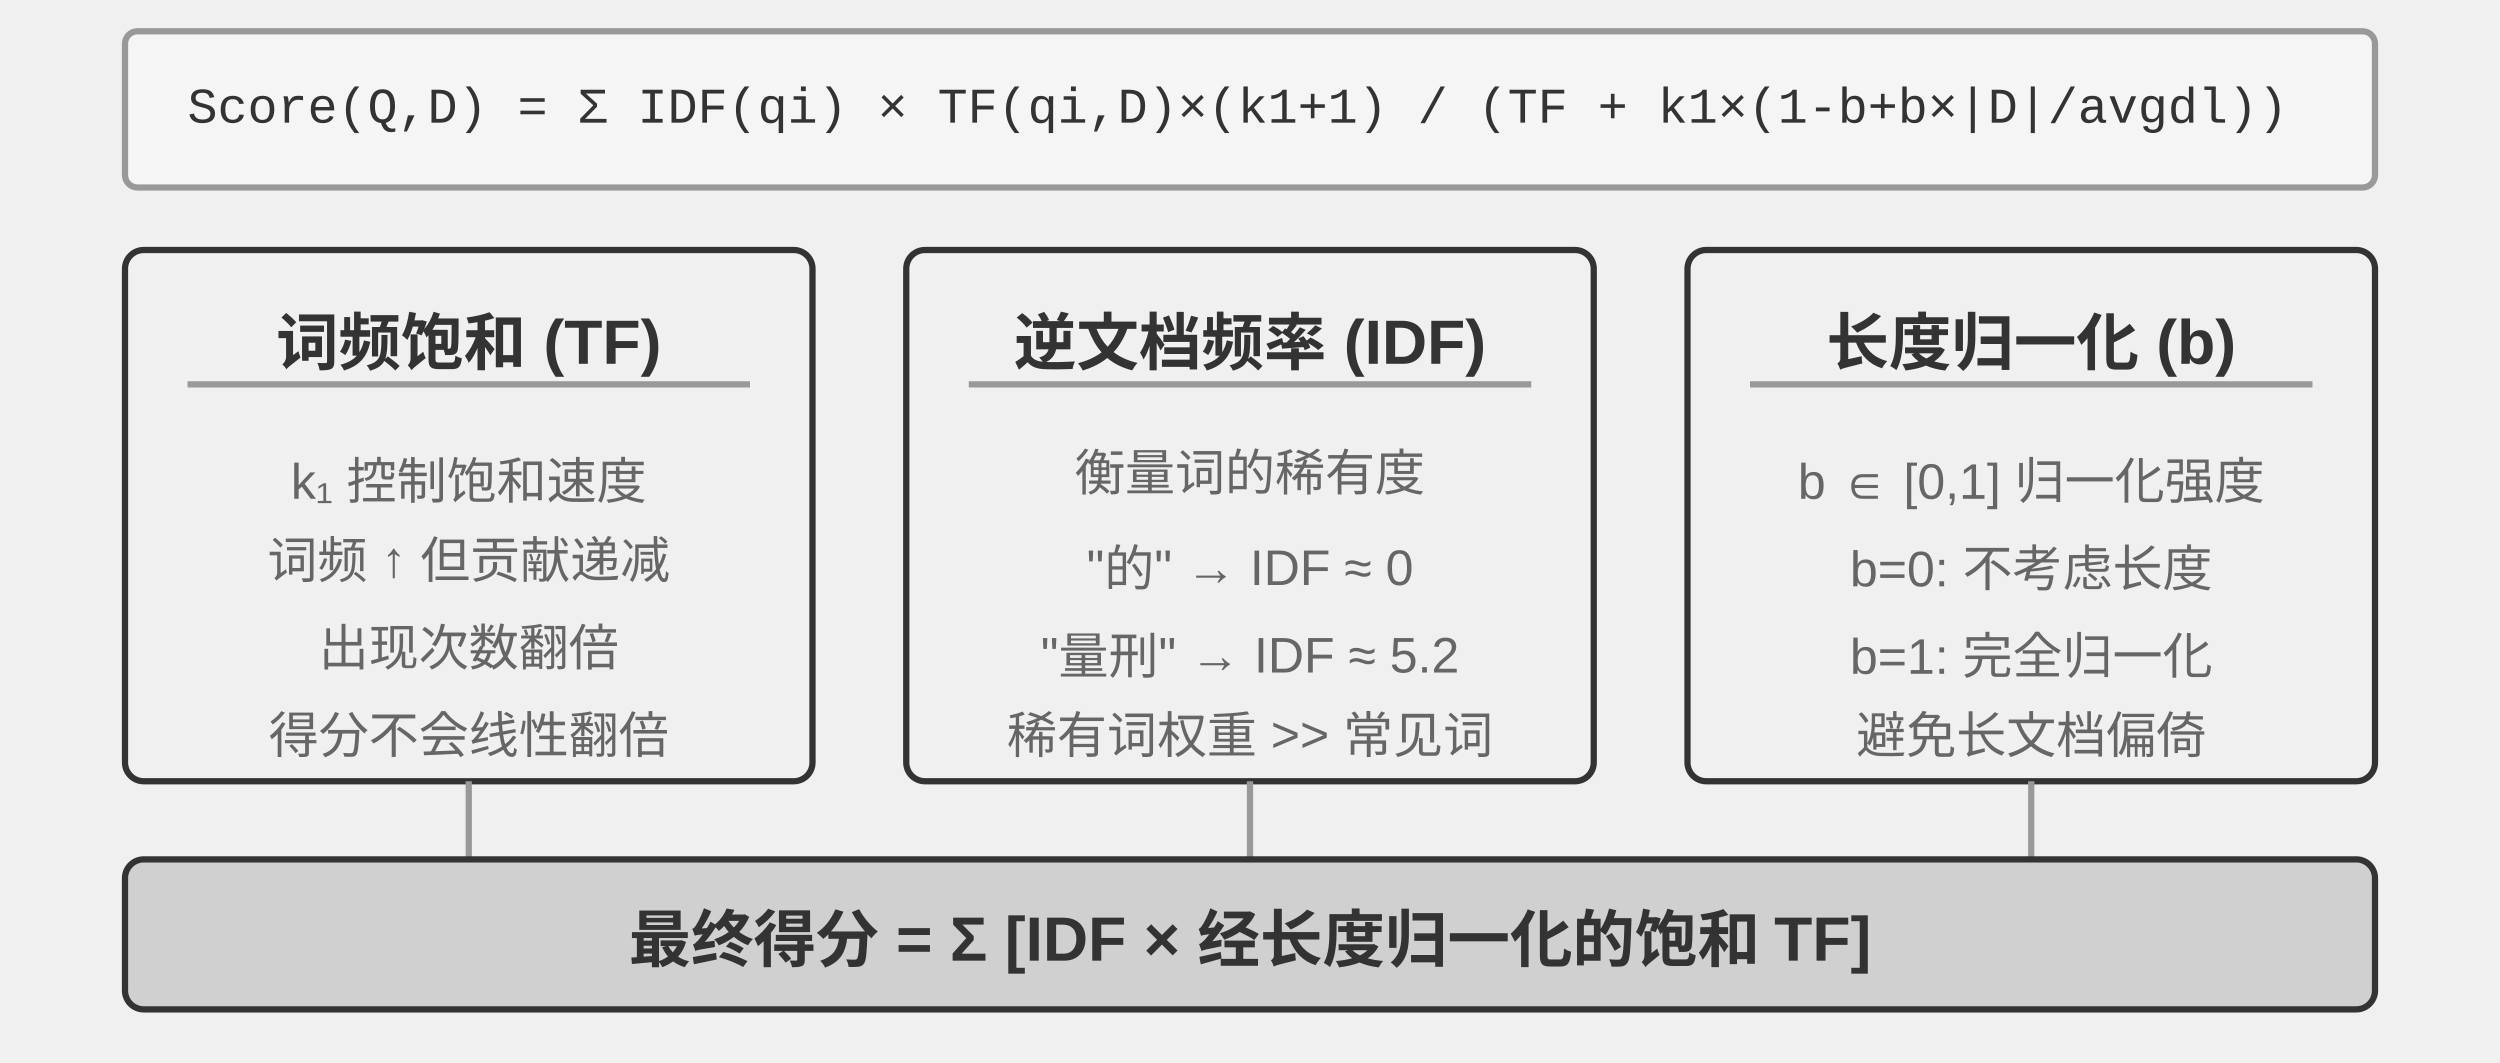
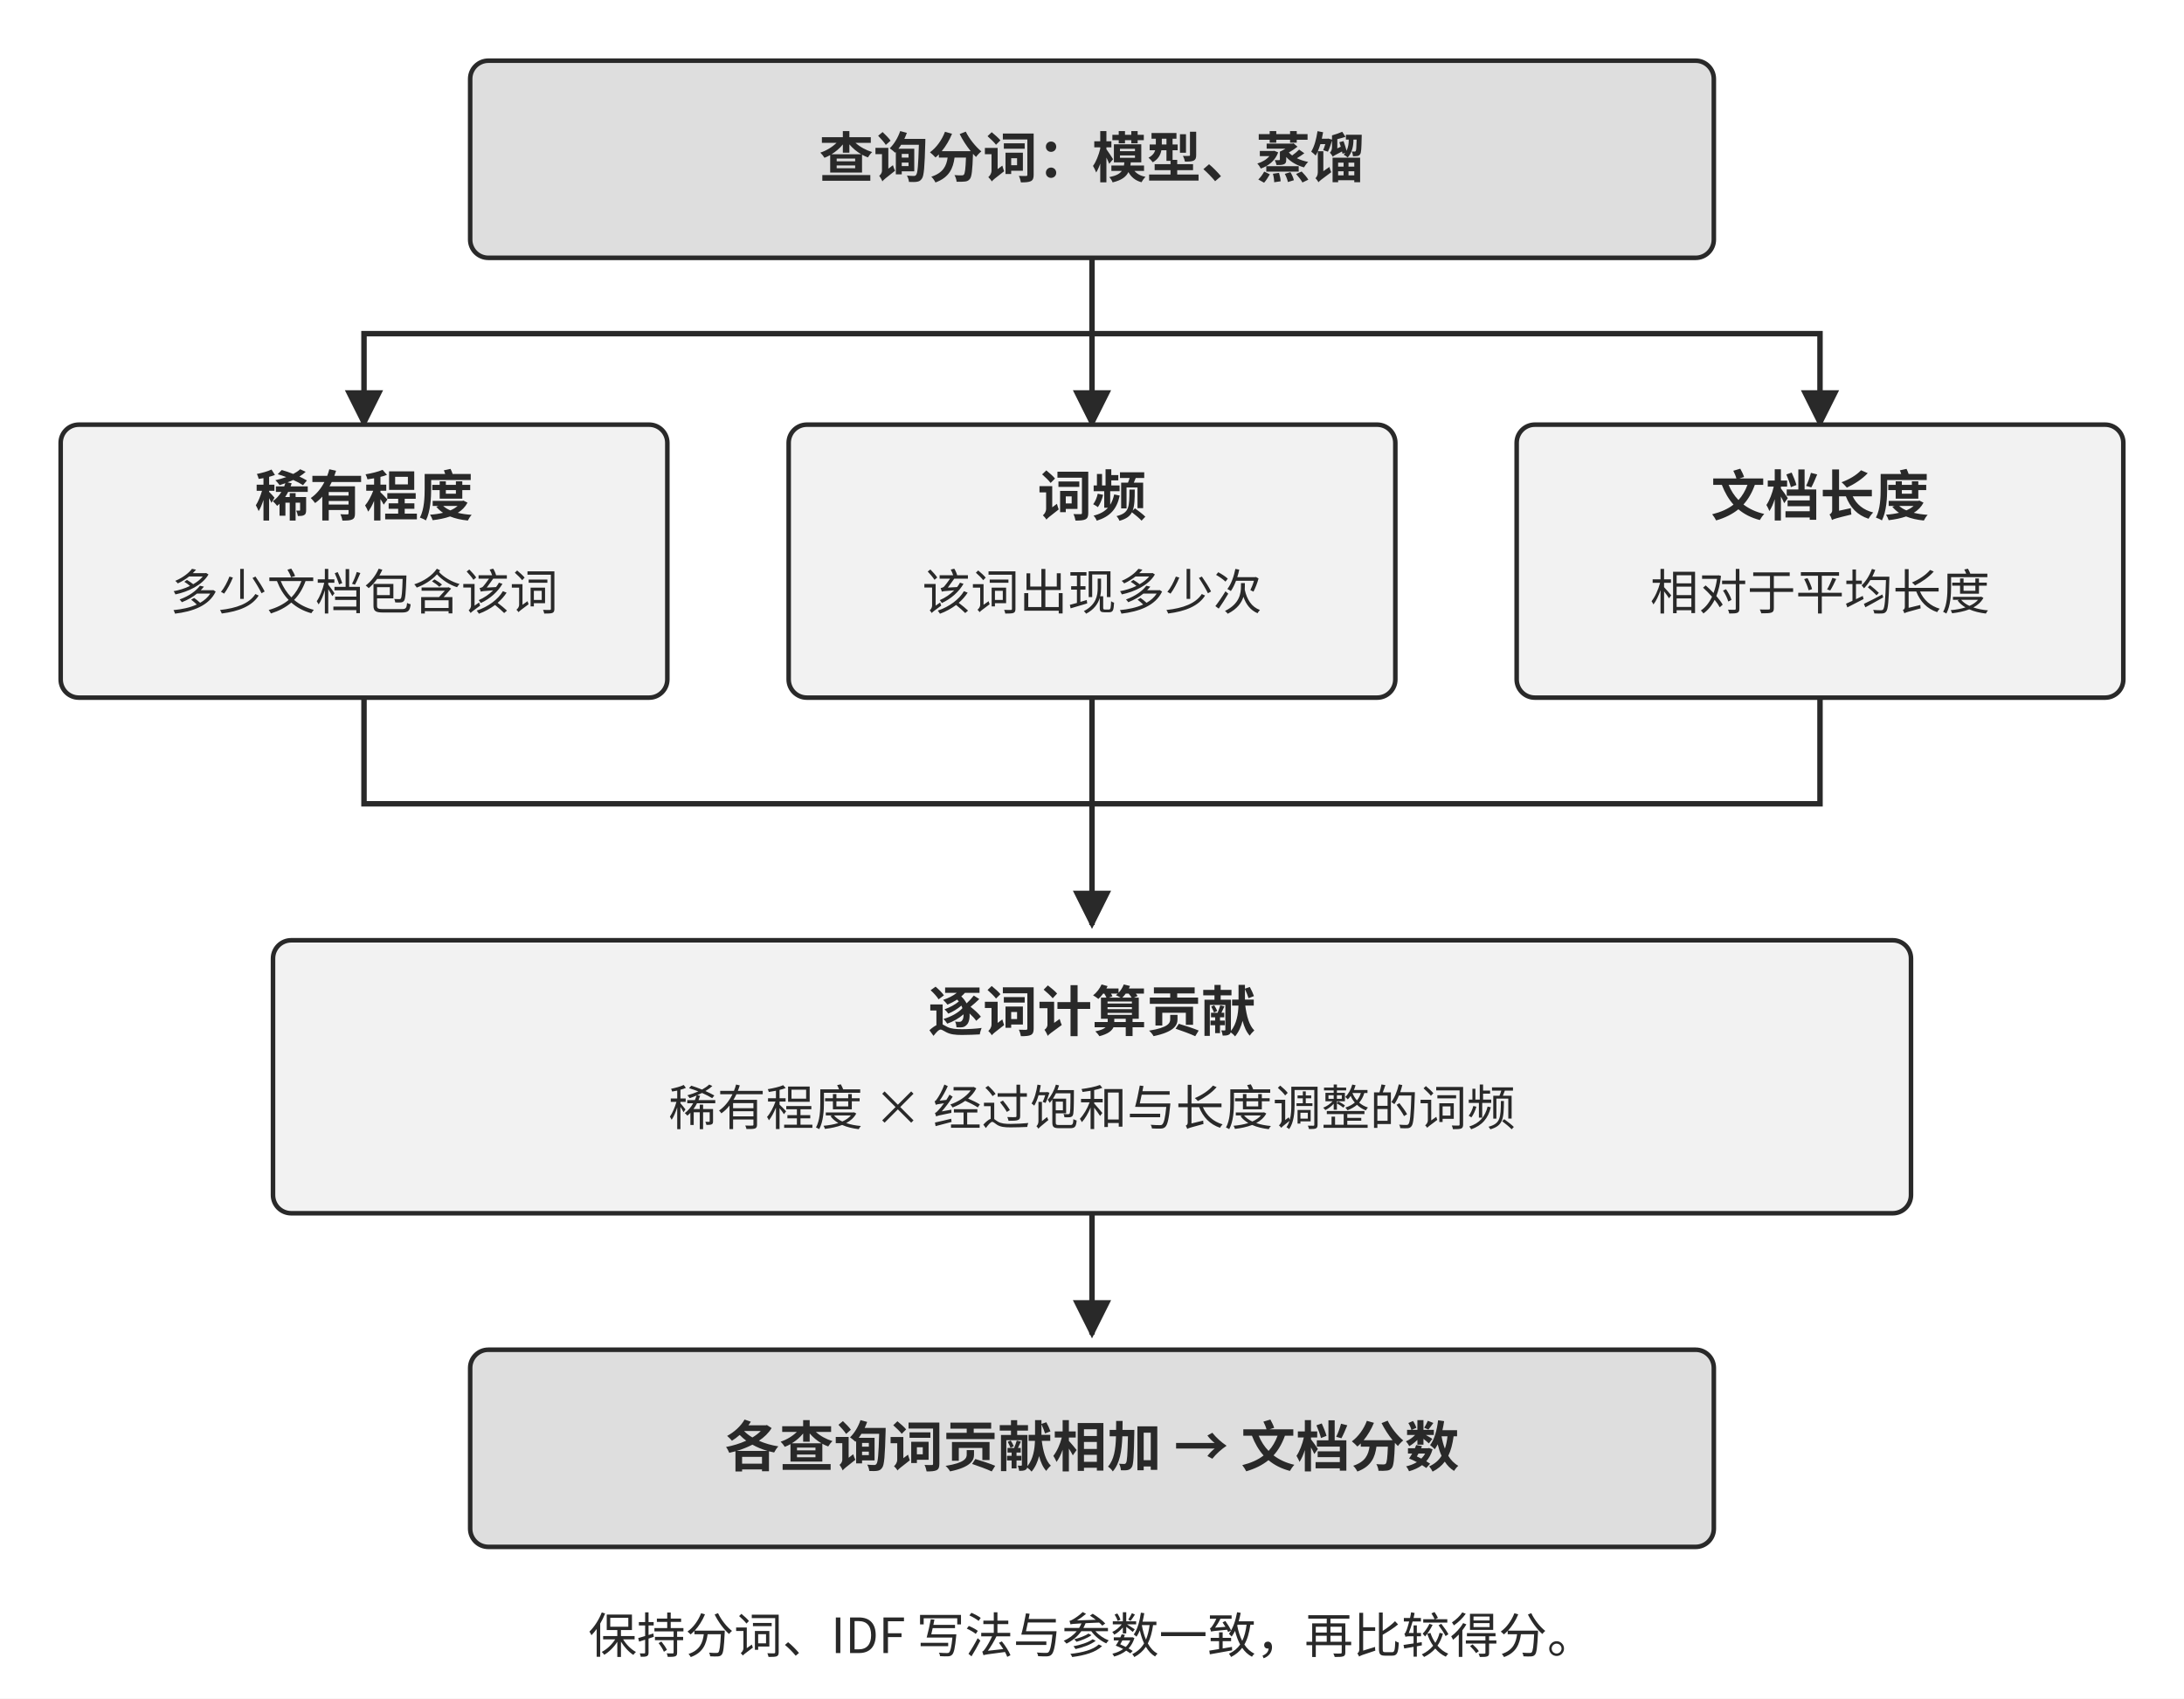
- <svg xmlns="http://www.w3.org/2000/svg" viewBox="0 40 800 340" width="800" height="340" style="background:#ffffff">
+ <svg xmlns="http://www.w3.org/2000/svg" width="150mm" height="116.67mm" viewBox="0 0 720 560" role="img" aria-labelledby="title desc">
  <defs>
-     <marker id="ah" markerWidth="12" markerHeight="8" refX="12" refY="4" orient="auto">
-       <polygon points="0 0, 12 4, 0 8" fill="#333333" />
-     </marker>
-     <marker id="ah-light" markerWidth="12" markerHeight="8" refX="12" refY="4" orient="auto">
-       <polygon points="0 0, 12 4, 0 8" fill="#999999" />
+     <marker id="arrow" viewBox="0 0 10 10" refX="9" refY="5" markerWidth="7" markerHeight="7" orient="auto-start-reverse">
+       <path d="M0 0 L10 5 L0 10 Z" fill="#292929" />
    </marker>
  </defs>
-   <rect x="40" y="50" width="720" height="50" rx="4" fill="#f5f5f5" stroke="#999999" stroke-width="2" />
-   <text x="60" y="75" font-family="'Courier New', Courier, monospace" font-size="16" fill="#333333" text-anchor="start" dominant-baseline="central">Score(Q,D) = Σ IDF(qi) × TF(qi,D)×(k1+1) / (TF + k1×(1-b+b×|D|/avgdl))</text>
-   <rect x="40" y="120" width="220" height="170" rx="6" fill="#f0f0f0" stroke="#333333" stroke-width="2" />
-   <text x="150" y="148" font-family="Arial, 'Helvetica Neue', Helvetica, 'PingFang SC', 'Microsoft YaHei', sans-serif" font-size="20" fill="#333333" text-anchor="middle" dominant-baseline="central" font-weight="bold">词频饱和 (TF)</text>
-   <line x1="60" y1="163" x2="240" y2="163" stroke="#999999" stroke-width="2" />
-   <text x="150" y="190" font-family="Arial, 'Helvetica Neue', Helvetica, 'PingFang SC', 'Microsoft YaHei', sans-serif" font-size="16" fill="#666666" text-anchor="middle" dominant-baseline="central" font-weight="normal">k₁ 控制饱和速度</text>
-   <text x="150" y="218" font-family="Arial, 'Helvetica Neue', Helvetica, 'PingFang SC', 'Microsoft YaHei', sans-serif" font-size="16" fill="#666666" text-anchor="middle" dominant-baseline="central" font-weight="normal">词频 ↑ 但贡献递减</text>
-   <text x="150" y="246" font-family="Arial, 'Helvetica Neue', Helvetica, 'PingFang SC', 'Microsoft YaHei', sans-serif" font-size="16" fill="#666666" text-anchor="middle" dominant-baseline="central" font-weight="normal">出现次数翻倍</text>
-   <text x="150" y="274" font-family="Arial, 'Helvetica Neue', Helvetica, 'PingFang SC', 'Microsoft YaHei', sans-serif" font-size="16" fill="#666666" text-anchor="middle" dominant-baseline="central" font-weight="normal">得分不会线性翻倍</text>
-   <rect x="290" y="120" width="220" height="170" rx="6" fill="#f0f0f0" stroke="#333333" stroke-width="2" />
-   <text x="400" y="148" font-family="Arial, 'Helvetica Neue', Helvetica, 'PingFang SC', 'Microsoft YaHei', sans-serif" font-size="20" fill="#333333" text-anchor="middle" dominant-baseline="central" font-weight="bold">逆文档频率 (IDF)</text>
-   <line x1="310" y1="163" x2="490" y2="163" stroke="#999999" stroke-width="2" />
-   <text x="400" y="190" font-family="Arial, 'Helvetica Neue', Helvetica, 'PingFang SC', 'Microsoft YaHei', sans-serif" font-size="16" fill="#666666" text-anchor="middle" dominant-baseline="central" font-weight="normal">衡量词的稀有度</text>
-   <text x="400" y="218" font-family="Arial, 'Helvetica Neue', Helvetica, 'PingFang SC', 'Microsoft YaHei', sans-serif" font-size="16" fill="#666666" text-anchor="middle" dominant-baseline="central" font-weight="normal">"的" → IDF ≈ 0</text>
-   <text x="400" y="246" font-family="Arial, 'Helvetica Neue', Helvetica, 'PingFang SC', 'Microsoft YaHei', sans-serif" font-size="16" fill="#666666" text-anchor="middle" dominant-baseline="central" font-weight="normal">"量刑" → IDF ≈ 5.2</text>
-   <text x="400" y="274" font-family="Arial, 'Helvetica Neue', Helvetica, 'PingFang SC', 'Microsoft YaHei', sans-serif" font-size="16" fill="#666666" text-anchor="middle" dominant-baseline="central" font-weight="normal">稀有词权重 &gt;&gt; 常见词</text>
-   <rect x="540" y="120" width="220" height="170" rx="6" fill="#f0f0f0" stroke="#333333" stroke-width="2" />
-   <text x="650" y="148" font-family="Arial, 'Helvetica Neue', Helvetica, 'PingFang SC', 'Microsoft YaHei', sans-serif" font-size="20" fill="#333333" text-anchor="middle" dominant-baseline="central" font-weight="bold">长度归一化 (b)</text>
-   <line x1="560" y1="163" x2="740" y2="163" stroke="#999999" stroke-width="2" />
-   <text x="650" y="190" font-family="Arial, 'Helvetica Neue', Helvetica, 'PingFang SC', 'Microsoft YaHei', sans-serif" font-size="16" fill="#666666" text-anchor="middle" dominant-baseline="central" font-weight="normal">b ∈ [0,1] 归一化强度</text>
-   <text x="650" y="218" font-family="Arial, 'Helvetica Neue', Helvetica, 'PingFang SC', 'Microsoft YaHei', sans-serif" font-size="16" fill="#666666" text-anchor="middle" dominant-baseline="central" font-weight="normal">b=0: 不考虑长度</text>
-   <text x="650" y="246" font-family="Arial, 'Helvetica Neue', Helvetica, 'PingFang SC', 'Microsoft YaHei', sans-serif" font-size="16" fill="#666666" text-anchor="middle" dominant-baseline="central" font-weight="normal">b=1: 完全归一化</text>
-   <text x="650" y="274" font-family="Arial, 'Helvetica Neue', Helvetica, 'PingFang SC', 'Microsoft YaHei', sans-serif" font-size="16" fill="#666666" text-anchor="middle" dominant-baseline="central" font-weight="normal">避免长文档偏倚</text>
-   <line x1="150" y1="290" x2="150" y2="315" stroke="#999999" stroke-width="2" />
-   <line x1="400" y1="290" x2="400" y2="315" stroke="#999999" stroke-width="2" />
-   <line x1="650" y1="290" x2="650" y2="315" stroke="#999999" stroke-width="2" />
-   <rect x="40" y="315" width="720" height="48" rx="6" fill="#d0d0d0" stroke="#333333" stroke-width="2" />
-   <text x="400.0" y="339" font-family="Arial, 'Helvetica Neue', Helvetica, 'PingFang SC', 'Microsoft YaHei', sans-serif" font-size="20" fill="#333333" text-anchor="middle" dominant-baseline="central" font-weight="bold">最终得分 = Σ [IDF × 经长度归一化的饱和 TF]</text>
+   <rect width="720" height="560" fill="#ffffff" />
+   <rect x="155" y="20" width="410" height="65" rx="6" fill="#dedede" stroke="#292929" stroke-width="1.5" />
+   <text x="360.0" y="58.5" font-family="Noto Sans CJK SC,Source Han Sans CN,Microsoft YaHei,sans-serif" font-size="18" font-weight="700" text-anchor="middle" fill="#292929">查询分词：模型、蒸馏</text>
+   <path d="M 360 85 L 360 110" fill="none" stroke="#292929" stroke-width="1.8" />
+   <path d="M 360 110 L 120 110 L 120 140" fill="none" stroke="#292929" stroke-width="1.8" marker-end="url(#arrow)" />
+   <path d="M 360 110 L 360 110 L 360 140" fill="none" stroke="#292929" stroke-width="1.8" marker-end="url(#arrow)" />
+   <path d="M 360 110 L 600 110 L 600 140" fill="none" stroke="#292929" stroke-width="1.8" marker-end="url(#arrow)" />
+   <rect x="20" y="140" width="200" height="90" rx="6" fill="#f2f2f2" stroke="#292929" stroke-width="1.5" />
+   <text x="120.0" y="170" font-family="Noto Sans CJK SC,Source Han Sans CN,Microsoft YaHei,sans-serif" font-size="18" font-weight="700" text-anchor="middle" fill="#292929">稀有程度</text>
+   <text x="120.0" y="201" font-family="Noto Sans CJK SC,Source Han Sans CN,Microsoft YaHei,sans-serif" font-size="16" font-weight="400" text-anchor="middle" fill="#292929">多少文档包含该词</text>
+   <path d="M 120 230 L 120 265 L 360 265" fill="none" stroke="#292929" stroke-width="1.8" />
+   <rect x="260" y="140" width="200" height="90" rx="6" fill="#f2f2f2" stroke="#292929" stroke-width="1.5" />
+   <text x="360.0" y="170" font-family="Noto Sans CJK SC,Source Han Sans CN,Microsoft YaHei,sans-serif" font-size="18" font-weight="700" text-anchor="middle" fill="#292929">词频</text>
+   <text x="360.0" y="201" font-family="Noto Sans CJK SC,Source Han Sans CN,Microsoft YaHei,sans-serif" font-size="16" font-weight="400" text-anchor="middle" fill="#292929">该词出现多少次</text>
+   <path d="M 360 230 L 360 265 L 360 265" fill="none" stroke="#292929" stroke-width="1.8" />
+   <rect x="500" y="140" width="200" height="90" rx="6" fill="#f2f2f2" stroke="#292929" stroke-width="1.5" />
+   <text x="600.0" y="170" font-family="Noto Sans CJK SC,Source Han Sans CN,Microsoft YaHei,sans-serif" font-size="18" font-weight="700" text-anchor="middle" fill="#292929">文档长度</text>
+   <text x="600.0" y="201" font-family="Noto Sans CJK SC,Source Han Sans CN,Microsoft YaHei,sans-serif" font-size="16" font-weight="400" text-anchor="middle" fill="#292929">相对于平均长度</text>
+   <path d="M 600 230 L 600 265 L 360 265" fill="none" stroke="#292929" stroke-width="1.8" />
+   <path d="M 360 265 L 360 305" fill="none" stroke="#292929" stroke-width="1.8" marker-end="url(#arrow)" />
+   <rect x="90" y="310" width="540" height="90" rx="6" fill="#f2f2f2" stroke="#292929" stroke-width="1.5" />
+   <text x="360.0" y="340" font-family="Noto Sans CJK SC,Source Han Sans CN,Microsoft YaHei,sans-serif" font-size="18" font-weight="700" text-anchor="middle" fill="#292929">逐词计算贡献</text>
+   <text x="360.0" y="371" font-family="Noto Sans CJK SC,Source Han Sans CN,Microsoft YaHei,sans-serif" font-size="16" font-weight="400" text-anchor="middle" fill="#292929">稀有程度 × 经过饱和与长度调整的词频</text>
+   <path d="M 360 400 L 360 440" fill="none" stroke="#292929" stroke-width="1.8" marker-end="url(#arrow)" />
+   <rect x="155" y="445" width="410" height="65" rx="6" fill="#dedede" stroke="#292929" stroke-width="1.5" />
+   <text x="360.0" y="483.5" font-family="Noto Sans CJK SC,Source Han Sans CN,Microsoft YaHei,sans-serif" font-size="18" font-weight="700" text-anchor="middle" fill="#292929">各查询词贡献相加 → 文档分数</text>
+   <text x="360" y="545" font-family="Noto Sans CJK SC,Source Han Sans CN,Microsoft YaHei,sans-serif" font-size="16" font-weight="400" text-anchor="middle" fill="#292929">保持分词、IDF 写法与参数一致，再比较得分。</text>
</svg>
